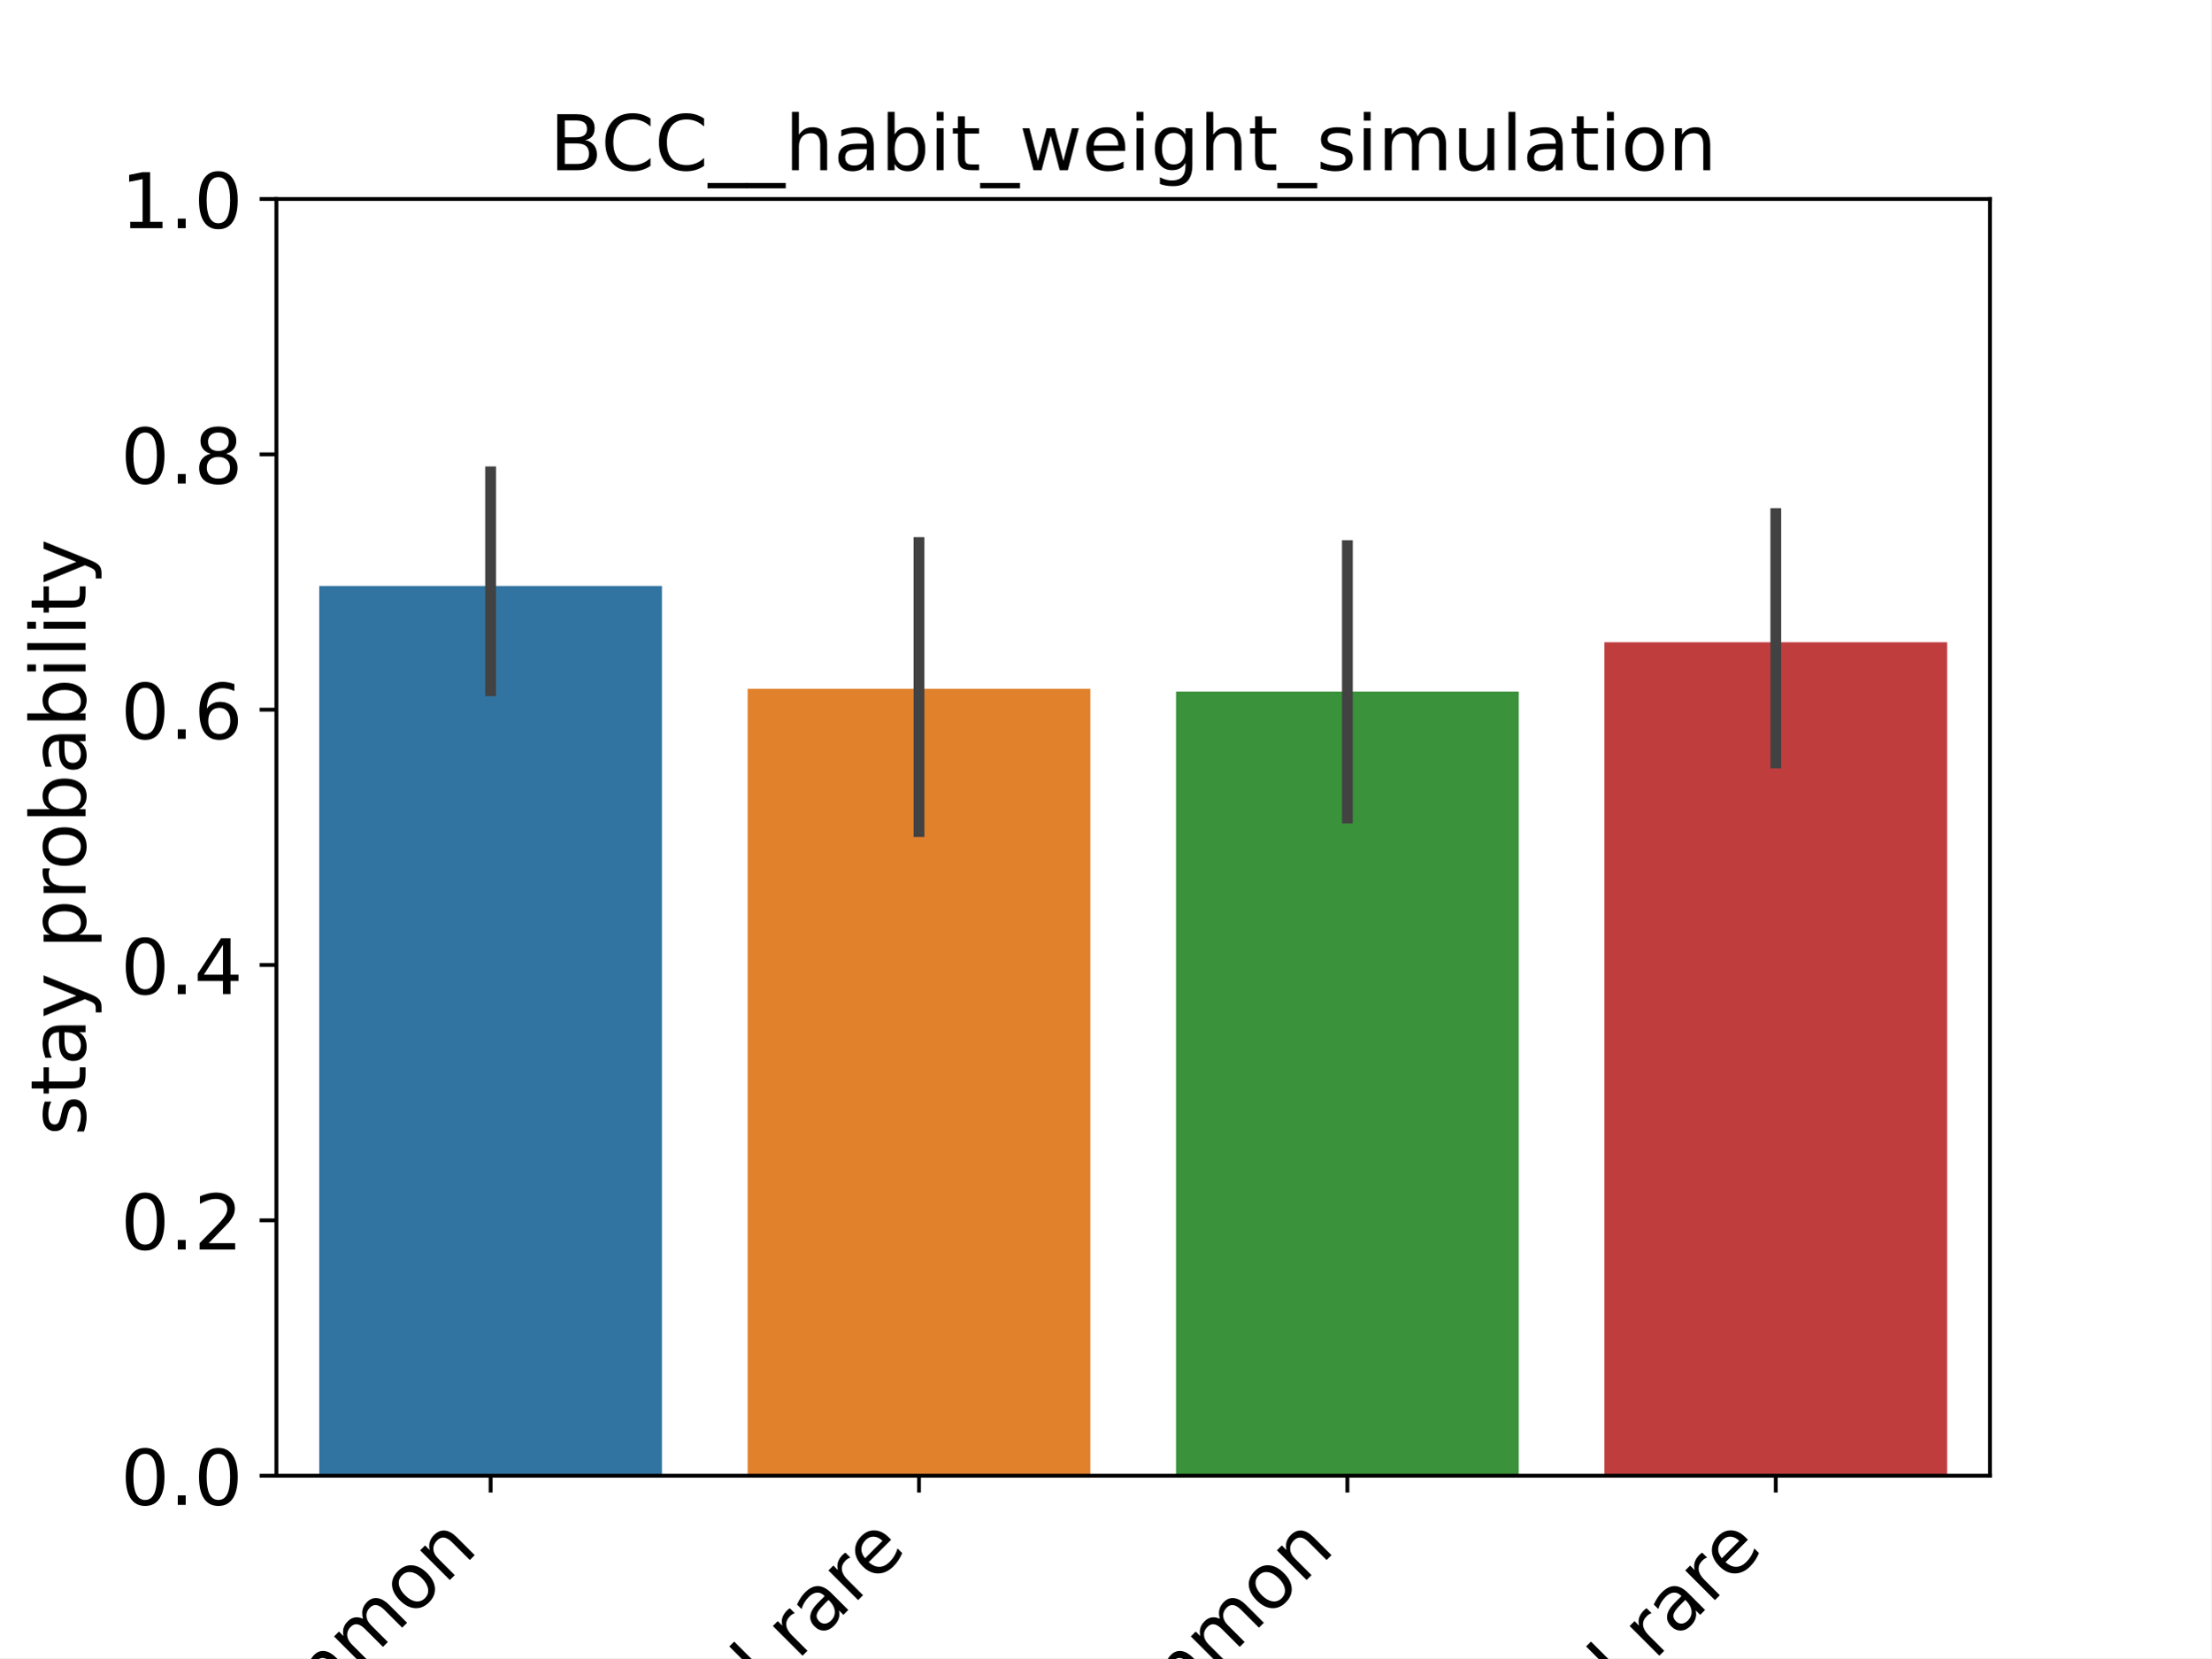
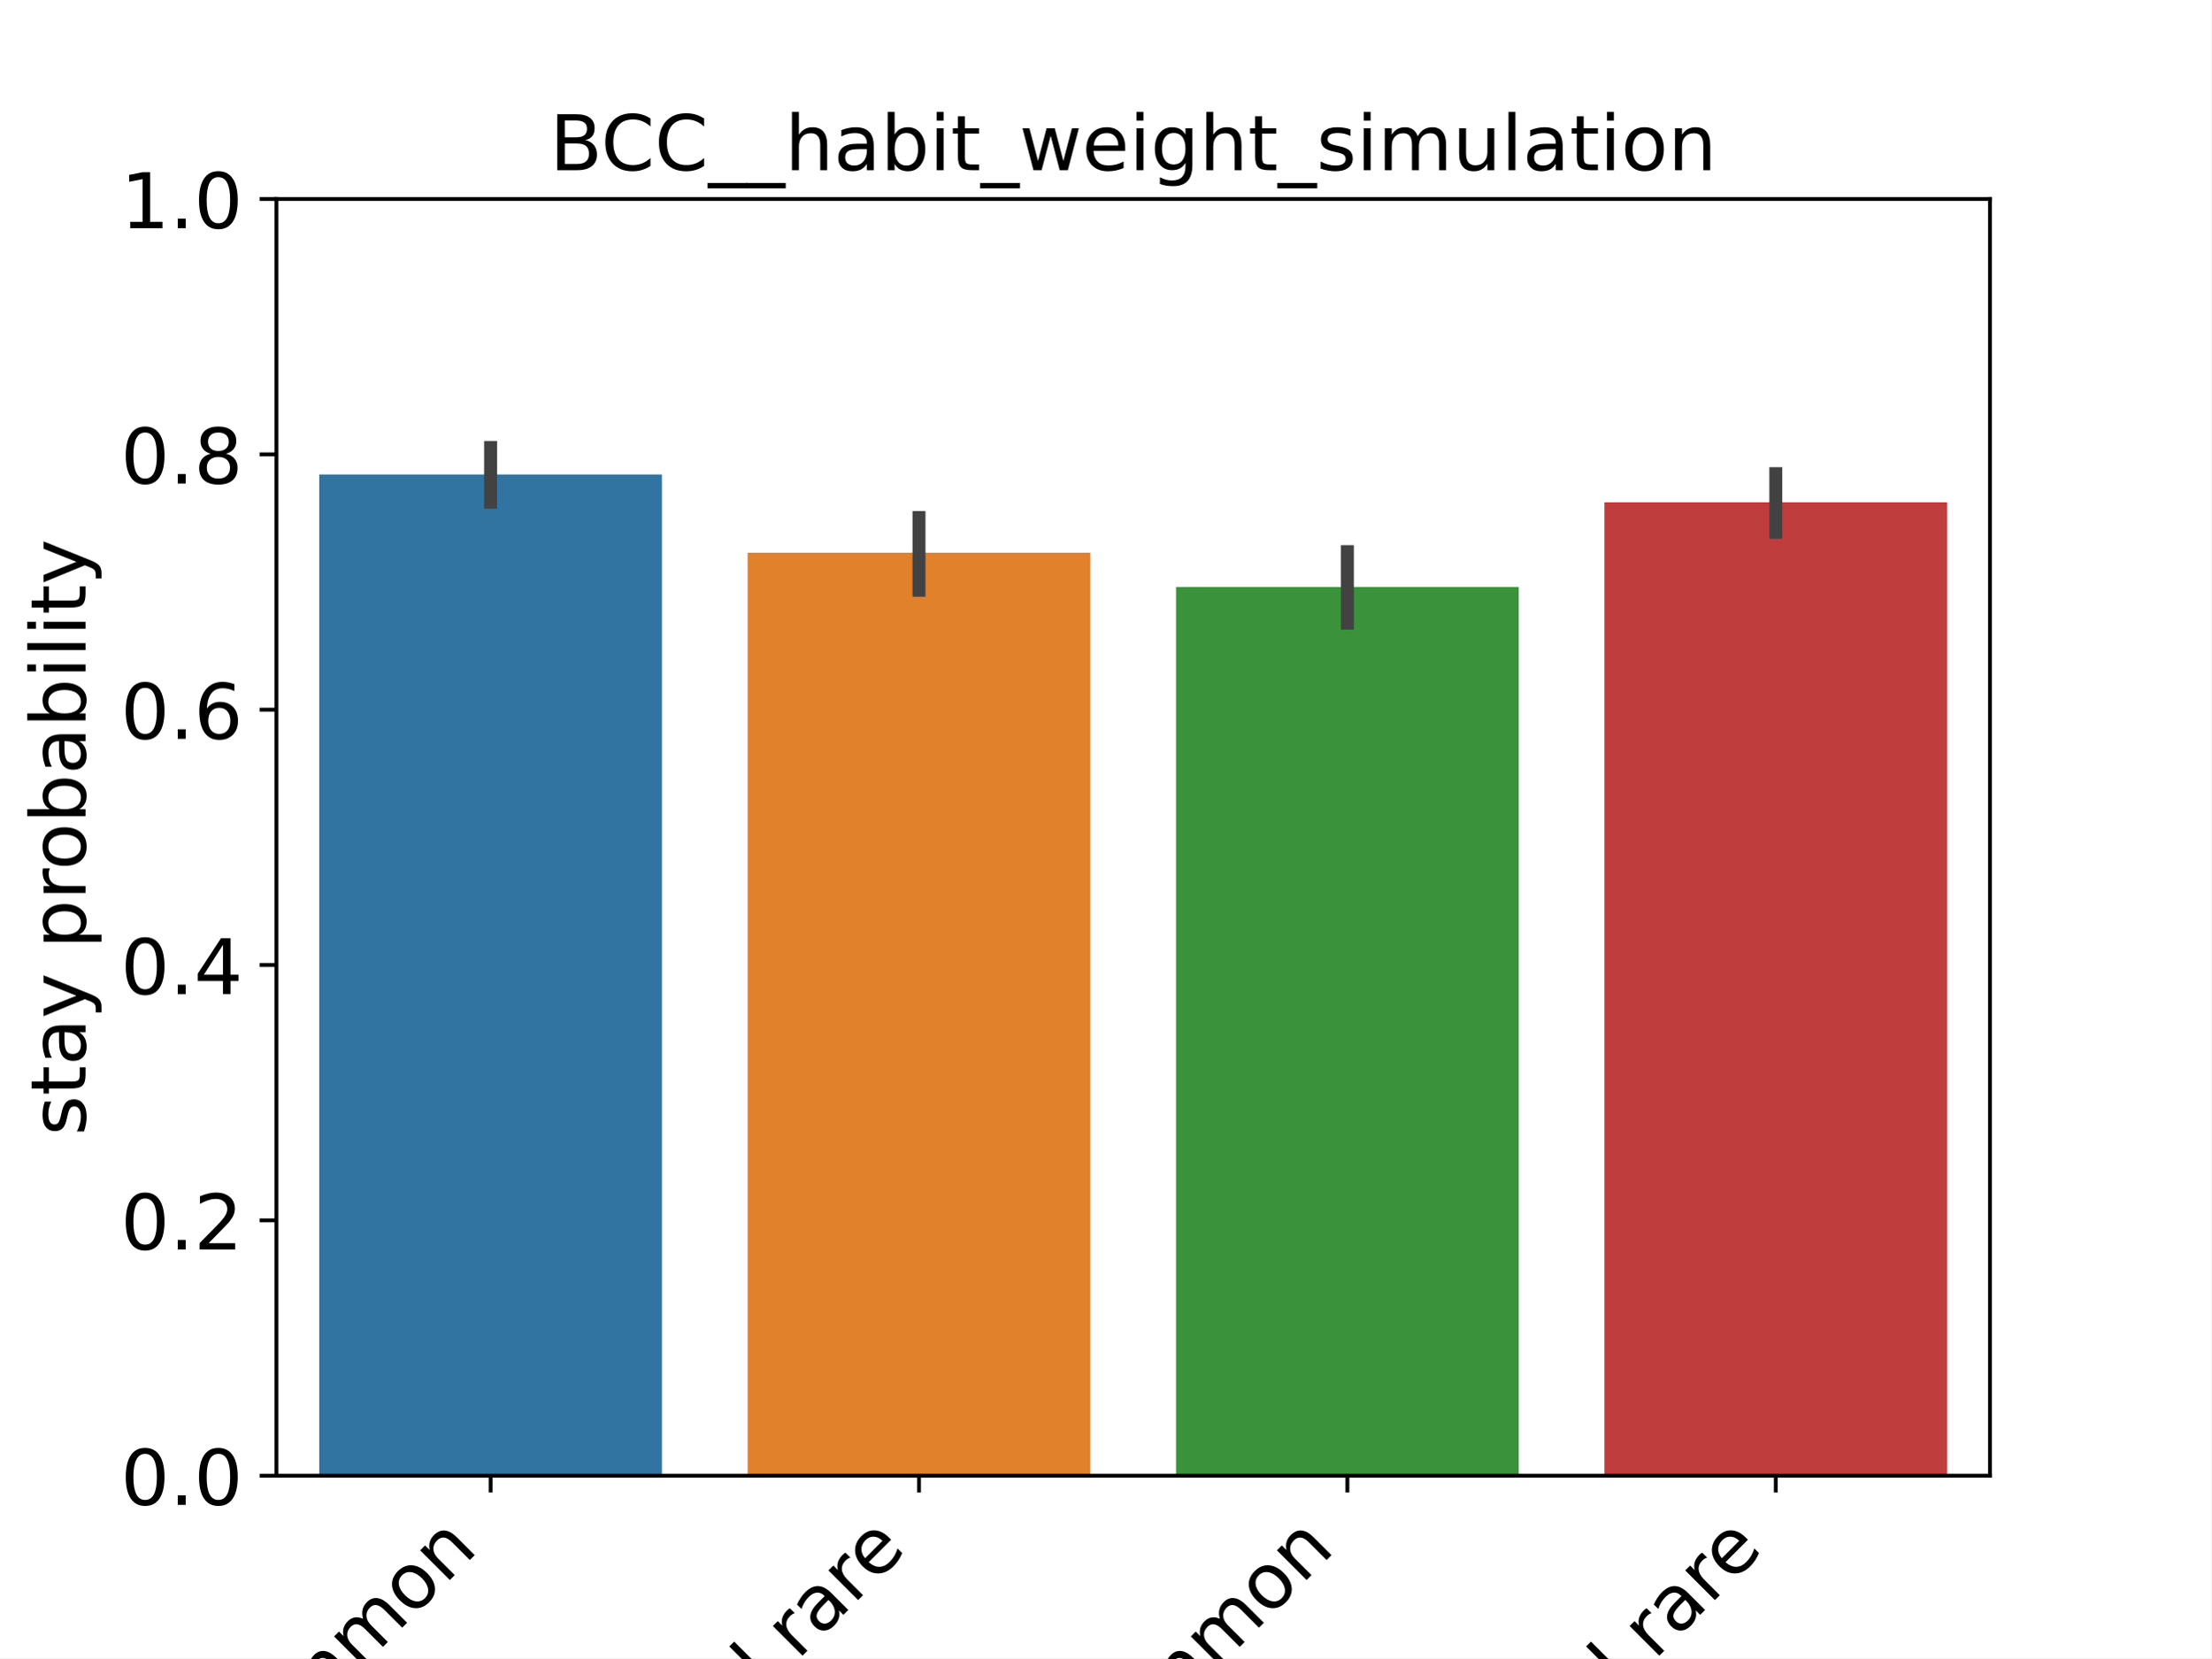
<svg xmlns="http://www.w3.org/2000/svg" xmlns:xlink="http://www.w3.org/1999/xlink" width="460.8pt" height="345.6pt" viewBox="0 0 460.8 345.6" version="1.1">
  <defs>
    <style type="text/css">*{stroke-linejoin: round; stroke-linecap: butt}</style>
  </defs>
  <g id="figure_1">
    <g id="patch_1">
      <path d="M 0 345.6  L 460.8 345.6  L 460.8 0  L 0 0  z " style="fill: #ffffff" />
    </g>
    <g id="axes_1">
      <g id="patch_2">
        <path d="M 57.6 307.584  L 414.72 307.584  L 414.72 41.472  L 57.6 41.472  z " style="fill: #ffffff" />
      </g>
      <g id="patch_3">
-         <path d="M 66.528 307.584  L 137.952 307.584  L 137.952 122.125  L 66.528 122.125  z " clip-path="url(#p1b3d33acd2)" style="fill: #3274a1" />
+         <path d="M 66.528 307.584  L 137.952 307.584  L 137.952 98.895  L 66.528 98.895  z " clip-path="url(#pf31d7a0f5b)" style="fill: #3274a1" />
      </g>
      <g id="patch_4">
-         <path d="M 155.808 307.584  L 227.232 307.584  L 227.232 143.56  L 155.808 143.56  z " clip-path="url(#p1b3d33acd2)" style="fill: #e1812c" />
+         <path d="M 155.808 307.584  L 227.232 307.584  L 227.232 115.204  L 155.808 115.204  z " clip-path="url(#pf31d7a0f5b)" style="fill: #e1812c" />
      </g>
      <g id="patch_5">
-         <path d="M 245.088 307.584  L 316.512 307.584  L 316.512 144.151  L 245.088 144.151  z " clip-path="url(#p1b3d33acd2)" style="fill: #3a923a" />
+         <path d="M 245.088 307.584  L 316.512 307.584  L 316.512 122.345  L 245.088 122.345  z " clip-path="url(#pf31d7a0f5b)" style="fill: #3a923a" />
      </g>
      <g id="patch_6">
-         <path d="M 334.368 307.584  L 405.792 307.584  L 405.792 133.867  L 334.368 133.867  z " clip-path="url(#p1b3d33acd2)" style="fill: #c03d3e" />
+         <path d="M 334.368 307.584  L 405.792 307.584  L 405.792 104.691  L 334.368 104.691  z " clip-path="url(#pf31d7a0f5b)" style="fill: #c03d3e" />
      </g>
      <g id="matplotlib.axis_1">
        <g id="xtick_1">
          <g id="line2d_1">
            <defs>
-               <path id="m534c8f9d16" d="M 0 0  L 0 3.5  " style="stroke: #000000; stroke-width: 0.8" />
+               <path id="mdf9cfd5ad3" d="M 0 0  L 0 3.5  " style="stroke: #000000; stroke-width: 0.8" />
            </defs>
            <g>
-               <use xlink:href="#m534c8f9d16" x="102.24" y="307.584" style="stroke: #000000; stroke-width: 0.8" />
+               <use xlink:href="#mdf9cfd5ad3" x="102.24" y="307.584" style="stroke: #000000; stroke-width: 0.8" />
            </g>
          </g>
          <g id="text_1">
            <g transform="translate(-6.307962 429.3757) rotate(-45) scale(0.16 -0.16)">
              <defs>
                <path id="DejaVuSans-72" d="M 2631 2963  Q 2534 3019 2420 3045  Q 2306 3072 2169 3072  Q 1681 3072 1420 2755  Q 1159 2438 1159 1844  L 1159 0  L 581 0  L 581 3500  L 1159 3500  L 1159 2956  Q 1341 3275 1631 3429  Q 1922 3584 2338 3584  Q 2397 3584 2469 3576  Q 2541 3569 2628 3553  L 2631 2963  z " transform="scale(0.015625)" />
                <path id="DejaVuSans-65" d="M 3597 1894  L 3597 1613  L 953 1613  Q 991 1019 1311 708  Q 1631 397 2203 397  Q 2534 397 2845 478  Q 3156 559 3463 722  L 3463 178  Q 3153 47 2828 -22  Q 2503 -91 2169 -91  Q 1331 -91 842 396  Q 353 884 353 1716  Q 353 2575 817 3079  Q 1281 3584 2069 3584  Q 2775 3584 3186 3129  Q 3597 2675 3597 1894  z M 3022 2063  Q 3016 2534 2758 2815  Q 2500 3097 2075 3097  Q 1594 3097 1305 2825  Q 1016 2553 972 2059  L 3022 2063  z " transform="scale(0.015625)" />
                <path id="DejaVuSans-77" d="M 269 3500  L 844 3500  L 1563 769  L 2278 3500  L 2956 3500  L 3675 769  L 4391 3500  L 4966 3500  L 4050 0  L 3372 0  L 2619 2869  L 1863 0  L 1184 0  L 269 3500  z " transform="scale(0.015625)" />
                <path id="DejaVuSans-61" d="M 2194 1759  Q 1497 1759 1228 1600  Q 959 1441 959 1056  Q 959 750 1161 570  Q 1363 391 1709 391  Q 2188 391 2477 730  Q 2766 1069 2766 1631  L 2766 1759  L 2194 1759  z M 3341 1997  L 3341 0  L 2766 0  L 2766 531  Q 2569 213 2275 61  Q 1981 -91 1556 -91  Q 1019 -91 701 211  Q 384 513 384 1019  Q 384 1609 779 1909  Q 1175 2209 1959 2209  L 2766 2209  L 2766 2266  Q 2766 2663 2505 2880  Q 2244 3097 1772 3097  Q 1472 3097 1187 3025  Q 903 2953 641 2809  L 641 3341  Q 956 3463 1253 3523  Q 1550 3584 1831 3584  Q 2591 3584 2966 3190  Q 3341 2797 3341 1997  z " transform="scale(0.015625)" />
                <path id="DejaVuSans-64" d="M 2906 2969  L 2906 4863  L 3481 4863  L 3481 0  L 2906 0  L 2906 525  Q 2725 213 2448 61  Q 2172 -91 1784 -91  Q 1150 -91 751 415  Q 353 922 353 1747  Q 353 2572 751 3078  Q 1150 3584 1784 3584  Q 2172 3584 2448 3432  Q 2725 3281 2906 2969  z M 947 1747  Q 947 1113 1208 752  Q 1469 391 1925 391  Q 2381 391 2643 752  Q 2906 1113 2906 1747  Q 2906 2381 2643 2742  Q 2381 3103 1925 3103  Q 1469 3103 1208 2742  Q 947 2381 947 1747  z " transform="scale(0.015625)" />
                <path id="DejaVuSans-20" transform="scale(0.015625)" />
                <path id="DejaVuSans-63" d="M 3122 3366  L 3122 2828  Q 2878 2963 2633 3030  Q 2388 3097 2138 3097  Q 1578 3097 1268 2742  Q 959 2388 959 1747  Q 959 1106 1268 751  Q 1578 397 2138 397  Q 2388 397 2633 464  Q 2878 531 3122 666  L 3122 134  Q 2881 22 2623 -34  Q 2366 -91 2075 -91  Q 1284 -91 818 406  Q 353 903 353 1747  Q 353 2603 823 3093  Q 1294 3584 2113 3584  Q 2378 3584 2631 3529  Q 2884 3475 3122 3366  z " transform="scale(0.015625)" />
                <path id="DejaVuSans-6f" d="M 1959 3097  Q 1497 3097 1228 2736  Q 959 2375 959 1747  Q 959 1119 1226 758  Q 1494 397 1959 397  Q 2419 397 2687 759  Q 2956 1122 2956 1747  Q 2956 2369 2687 2733  Q 2419 3097 1959 3097  z M 1959 3584  Q 2709 3584 3137 3096  Q 3566 2609 3566 1747  Q 3566 888 3137 398  Q 2709 -91 1959 -91  Q 1206 -91 779 398  Q 353 888 353 1747  Q 353 2609 779 3096  Q 1206 3584 1959 3584  z " transform="scale(0.015625)" />
                <path id="DejaVuSans-6d" d="M 3328 2828  Q 3544 3216 3844 3400  Q 4144 3584 4550 3584  Q 5097 3584 5394 3201  Q 5691 2819 5691 2113  L 5691 0  L 5113 0  L 5113 2094  Q 5113 2597 4934 2840  Q 4756 3084 4391 3084  Q 3944 3084 3684 2787  Q 3425 2491 3425 1978  L 3425 0  L 2847 0  L 2847 2094  Q 2847 2600 2669 2842  Q 2491 3084 2119 3084  Q 1678 3084 1418 2786  Q 1159 2488 1159 1978  L 1159 0  L 581 0  L 581 3500  L 1159 3500  L 1159 2956  Q 1356 3278 1631 3431  Q 1906 3584 2284 3584  Q 2666 3584 2933 3390  Q 3200 3197 3328 2828  z " transform="scale(0.015625)" />
                <path id="DejaVuSans-6e" d="M 3513 2113  L 3513 0  L 2938 0  L 2938 2094  Q 2938 2591 2744 2837  Q 2550 3084 2163 3084  Q 1697 3084 1428 2787  Q 1159 2491 1159 1978  L 1159 0  L 581 0  L 581 3500  L 1159 3500  L 1159 2956  Q 1366 3272 1645 3428  Q 1925 3584 2291 3584  Q 2894 3584 3203 3211  Q 3513 2838 3513 2113  z " transform="scale(0.015625)" />
              </defs>
              <use xlink:href="#DejaVuSans-72" />
              <use xlink:href="#DejaVuSans-65" x="38.863" />
              <use xlink:href="#DejaVuSans-77" x="100.387" />
              <use xlink:href="#DejaVuSans-61" x="182.174" />
              <use xlink:href="#DejaVuSans-72" x="243.453" />
              <use xlink:href="#DejaVuSans-64" x="282.816" />
              <use xlink:href="#DejaVuSans-65" x="346.293" />
              <use xlink:href="#DejaVuSans-64" x="407.816" />
              <use xlink:href="#DejaVuSans-20" x="471.293" />
              <use xlink:href="#DejaVuSans-63" x="503.08" />
              <use xlink:href="#DejaVuSans-6f" x="558.061" />
              <use xlink:href="#DejaVuSans-6d" x="619.242" />
              <use xlink:href="#DejaVuSans-6d" x="716.654" />
              <use xlink:href="#DejaVuSans-6f" x="814.066" />
              <use xlink:href="#DejaVuSans-6e" x="875.248" />
            </g>
          </g>
        </g>
        <g id="xtick_2">
          <g id="line2d_2">
            <g>
-               <use xlink:href="#m534c8f9d16" x="191.52" y="307.584" style="stroke: #000000; stroke-width: 0.8" />
+               <use xlink:href="#mdf9cfd5ad3" x="191.52" y="307.584" style="stroke: #000000; stroke-width: 0.8" />
            </g>
          </g>
          <g id="text_2">
            <g transform="translate(109.3065 403.0413) rotate(-45) scale(0.16 -0.16)">
              <use xlink:href="#DejaVuSans-72" />
              <use xlink:href="#DejaVuSans-65" x="38.863" />
              <use xlink:href="#DejaVuSans-77" x="100.387" />
              <use xlink:href="#DejaVuSans-61" x="182.174" />
              <use xlink:href="#DejaVuSans-72" x="243.453" />
              <use xlink:href="#DejaVuSans-64" x="282.816" />
              <use xlink:href="#DejaVuSans-65" x="346.293" />
              <use xlink:href="#DejaVuSans-64" x="407.816" />
              <use xlink:href="#DejaVuSans-20" x="471.293" />
              <use xlink:href="#DejaVuSans-72" x="503.08" />
              <use xlink:href="#DejaVuSans-61" x="544.193" />
              <use xlink:href="#DejaVuSans-72" x="605.473" />
              <use xlink:href="#DejaVuSans-65" x="644.336" />
            </g>
          </g>
        </g>
        <g id="xtick_3">
          <g id="line2d_3">
            <g>
-               <use xlink:href="#m534c8f9d16" x="280.8" y="307.584" style="stroke: #000000; stroke-width: 0.8" />
+               <use xlink:href="#mdf9cfd5ad3" x="280.8" y="307.584" style="stroke: #000000; stroke-width: 0.8" />
            </g>
          </g>
          <g id="text_3">
            <g transform="translate(157.9119 443.7158) rotate(-45) scale(0.16 -0.16)">
              <defs>
                <path id="DejaVuSans-75" d="M 544 1381  L 544 3500  L 1119 3500  L 1119 1403  Q 1119 906 1312 657  Q 1506 409 1894 409  Q 2359 409 2629 706  Q 2900 1003 2900 1516  L 2900 3500  L 3475 3500  L 3475 0  L 2900 0  L 2900 538  Q 2691 219 2414 64  Q 2138 -91 1772 -91  Q 1169 -91 856 284  Q 544 659 544 1381  z M 1991 3584  L 1991 3584  z " transform="scale(0.015625)" />
              </defs>
              <use xlink:href="#DejaVuSans-75" />
              <use xlink:href="#DejaVuSans-6e" x="63.379" />
              <use xlink:href="#DejaVuSans-72" x="126.758" />
              <use xlink:href="#DejaVuSans-65" x="165.621" />
              <use xlink:href="#DejaVuSans-77" x="227.145" />
              <use xlink:href="#DejaVuSans-61" x="308.932" />
              <use xlink:href="#DejaVuSans-72" x="370.211" />
              <use xlink:href="#DejaVuSans-64" x="409.574" />
              <use xlink:href="#DejaVuSans-65" x="473.051" />
              <use xlink:href="#DejaVuSans-64" x="534.574" />
              <use xlink:href="#DejaVuSans-20" x="598.051" />
              <use xlink:href="#DejaVuSans-63" x="629.838" />
              <use xlink:href="#DejaVuSans-6f" x="684.818" />
              <use xlink:href="#DejaVuSans-6d" x="746" />
              <use xlink:href="#DejaVuSans-6d" x="843.412" />
              <use xlink:href="#DejaVuSans-6f" x="940.824" />
              <use xlink:href="#DejaVuSans-6e" x="1002.006" />
            </g>
          </g>
        </g>
        <g id="xtick_4">
          <g id="line2d_4">
            <g>
-               <use xlink:href="#m534c8f9d16" x="370.08" y="307.584" style="stroke: #000000; stroke-width: 0.8" />
+               <use xlink:href="#mdf9cfd5ad3" x="370.08" y="307.584" style="stroke: #000000; stroke-width: 0.8" />
            </g>
          </g>
          <g id="text_4">
            <g transform="translate(273.5263 417.3814) rotate(-45) scale(0.16 -0.16)">
              <use xlink:href="#DejaVuSans-75" />
              <use xlink:href="#DejaVuSans-6e" x="63.379" />
              <use xlink:href="#DejaVuSans-72" x="126.758" />
              <use xlink:href="#DejaVuSans-65" x="165.621" />
              <use xlink:href="#DejaVuSans-77" x="227.145" />
              <use xlink:href="#DejaVuSans-61" x="308.932" />
              <use xlink:href="#DejaVuSans-72" x="370.211" />
              <use xlink:href="#DejaVuSans-64" x="409.574" />
              <use xlink:href="#DejaVuSans-65" x="473.051" />
              <use xlink:href="#DejaVuSans-64" x="534.574" />
              <use xlink:href="#DejaVuSans-20" x="598.051" />
              <use xlink:href="#DejaVuSans-72" x="629.838" />
              <use xlink:href="#DejaVuSans-61" x="670.951" />
              <use xlink:href="#DejaVuSans-72" x="732.23" />
              <use xlink:href="#DejaVuSans-65" x="771.094" />
            </g>
          </g>
        </g>
      </g>
      <g id="matplotlib.axis_2">
        <g id="ytick_1">
          <g id="line2d_5">
            <defs>
-               <path id="md7d77cb2a4" d="M 0 0  L -3.5 0  " style="stroke: #000000; stroke-width: 0.8" />
+               <path id="mb1b64d089e" d="M 0 0  L -3.5 0  " style="stroke: #000000; stroke-width: 0.8" />
            </defs>
            <g>
-               <use xlink:href="#md7d77cb2a4" x="57.6" y="307.584" style="stroke: #000000; stroke-width: 0.8" />
+               <use xlink:href="#mb1b64d089e" x="57.6" y="307.584" style="stroke: #000000; stroke-width: 0.8" />
            </g>
          </g>
          <g id="text_5">
            <g transform="translate(25.155 313.6628) scale(0.16 -0.16)">
              <defs>
                <path id="DejaVuSans-30" d="M 2034 4250  Q 1547 4250 1301 3770  Q 1056 3291 1056 2328  Q 1056 1369 1301 889  Q 1547 409 2034 409  Q 2525 409 2770 889  Q 3016 1369 3016 2328  Q 3016 3291 2770 3770  Q 2525 4250 2034 4250  z M 2034 4750  Q 2819 4750 3233 4129  Q 3647 3509 3647 2328  Q 3647 1150 3233 529  Q 2819 -91 2034 -91  Q 1250 -91 836 529  Q 422 1150 422 2328  Q 422 3509 836 4129  Q 1250 4750 2034 4750  z " transform="scale(0.015625)" />
                <path id="DejaVuSans-2e" d="M 684 794  L 1344 794  L 1344 0  L 684 0  L 684 794  z " transform="scale(0.015625)" />
              </defs>
              <use xlink:href="#DejaVuSans-30" />
              <use xlink:href="#DejaVuSans-2e" x="63.623" />
              <use xlink:href="#DejaVuSans-30" x="95.41" />
            </g>
          </g>
        </g>
        <g id="ytick_2">
          <g id="line2d_6">
            <g>
-               <use xlink:href="#md7d77cb2a4" x="57.6" y="254.362" style="stroke: #000000; stroke-width: 0.8" />
+               <use xlink:href="#mb1b64d089e" x="57.6" y="254.362" style="stroke: #000000; stroke-width: 0.8" />
            </g>
          </g>
          <g id="text_6">
            <g transform="translate(25.155 260.4403) scale(0.16 -0.16)">
              <defs>
                <path id="DejaVuSans-32" d="M 1228 531  L 3431 531  L 3431 0  L 469 0  L 469 531  Q 828 903 1448 1529  Q 2069 2156 2228 2338  Q 2531 2678 2651 2914  Q 2772 3150 2772 3378  Q 2772 3750 2511 3984  Q 2250 4219 1831 4219  Q 1534 4219 1204 4116  Q 875 4013 500 3803  L 500 4441  Q 881 4594 1212 4672  Q 1544 4750 1819 4750  Q 2544 4750 2975 4387  Q 3406 4025 3406 3419  Q 3406 3131 3298 2873  Q 3191 2616 2906 2266  Q 2828 2175 2409 1742  Q 1991 1309 1228 531  z " transform="scale(0.015625)" />
              </defs>
              <use xlink:href="#DejaVuSans-30" />
              <use xlink:href="#DejaVuSans-2e" x="63.623" />
              <use xlink:href="#DejaVuSans-32" x="95.41" />
            </g>
          </g>
        </g>
        <g id="ytick_3">
          <g id="line2d_7">
            <g>
-               <use xlink:href="#md7d77cb2a4" x="57.6" y="201.139" style="stroke: #000000; stroke-width: 0.8" />
+               <use xlink:href="#mb1b64d089e" x="57.6" y="201.139" style="stroke: #000000; stroke-width: 0.8" />
            </g>
          </g>
          <g id="text_7">
            <g transform="translate(25.155 207.2179) scale(0.16 -0.16)">
              <defs>
                <path id="DejaVuSans-34" d="M 2419 4116  L 825 1625  L 2419 1625  L 2419 4116  z M 2253 4666  L 3047 4666  L 3047 1625  L 3713 1625  L 3713 1100  L 3047 1100  L 3047 0  L 2419 0  L 2419 1100  L 313 1100  L 313 1709  L 2253 4666  z " transform="scale(0.015625)" />
              </defs>
              <use xlink:href="#DejaVuSans-30" />
              <use xlink:href="#DejaVuSans-2e" x="63.623" />
              <use xlink:href="#DejaVuSans-34" x="95.41" />
            </g>
          </g>
        </g>
        <g id="ytick_4">
          <g id="line2d_8">
            <g>
-               <use xlink:href="#md7d77cb2a4" x="57.6" y="147.917" style="stroke: #000000; stroke-width: 0.8" />
+               <use xlink:href="#mb1b64d089e" x="57.6" y="147.917" style="stroke: #000000; stroke-width: 0.8" />
            </g>
          </g>
          <g id="text_8">
            <g transform="translate(25.155 153.9955) scale(0.16 -0.16)">
              <defs>
                <path id="DejaVuSans-36" d="M 2113 2584  Q 1688 2584 1439 2293  Q 1191 2003 1191 1497  Q 1191 994 1439 701  Q 1688 409 2113 409  Q 2538 409 2786 701  Q 3034 994 3034 1497  Q 3034 2003 2786 2293  Q 2538 2584 2113 2584  z M 3366 4563  L 3366 3988  Q 3128 4100 2886 4159  Q 2644 4219 2406 4219  Q 1781 4219 1451 3797  Q 1122 3375 1075 2522  Q 1259 2794 1537 2939  Q 1816 3084 2150 3084  Q 2853 3084 3261 2657  Q 3669 2231 3669 1497  Q 3669 778 3244 343  Q 2819 -91 2113 -91  Q 1303 -91 875 529  Q 447 1150 447 2328  Q 447 3434 972 4092  Q 1497 4750 2381 4750  Q 2619 4750 2861 4703  Q 3103 4656 3366 4563  z " transform="scale(0.015625)" />
              </defs>
              <use xlink:href="#DejaVuSans-30" />
              <use xlink:href="#DejaVuSans-2e" x="63.623" />
              <use xlink:href="#DejaVuSans-36" x="95.41" />
            </g>
          </g>
        </g>
        <g id="ytick_5">
          <g id="line2d_9">
            <g>
-               <use xlink:href="#md7d77cb2a4" x="57.6" y="94.694" style="stroke: #000000; stroke-width: 0.8" />
+               <use xlink:href="#mb1b64d089e" x="57.6" y="94.694" style="stroke: #000000; stroke-width: 0.8" />
            </g>
          </g>
          <g id="text_9">
            <g transform="translate(25.155 100.7731) scale(0.16 -0.16)">
              <defs>
                <path id="DejaVuSans-38" d="M 2034 2216  Q 1584 2216 1326 1975  Q 1069 1734 1069 1313  Q 1069 891 1326 650  Q 1584 409 2034 409  Q 2484 409 2743 651  Q 3003 894 3003 1313  Q 3003 1734 2745 1975  Q 2488 2216 2034 2216  z M 1403 2484  Q 997 2584 770 2862  Q 544 3141 544 3541  Q 544 4100 942 4425  Q 1341 4750 2034 4750  Q 2731 4750 3128 4425  Q 3525 4100 3525 3541  Q 3525 3141 3298 2862  Q 3072 2584 2669 2484  Q 3125 2378 3379 2068  Q 3634 1759 3634 1313  Q 3634 634 3220 271  Q 2806 -91 2034 -91  Q 1263 -91 848 271  Q 434 634 434 1313  Q 434 1759 690 2068  Q 947 2378 1403 2484  z M 1172 3481  Q 1172 3119 1398 2916  Q 1625 2713 2034 2713  Q 2441 2713 2670 2916  Q 2900 3119 2900 3481  Q 2900 3844 2670 4047  Q 2441 4250 2034 4250  Q 1625 4250 1398 4047  Q 1172 3844 1172 3481  z " transform="scale(0.015625)" />
              </defs>
              <use xlink:href="#DejaVuSans-30" />
              <use xlink:href="#DejaVuSans-2e" x="63.623" />
              <use xlink:href="#DejaVuSans-38" x="95.41" />
            </g>
          </g>
        </g>
        <g id="ytick_6">
          <g id="line2d_10">
            <g>
-               <use xlink:href="#md7d77cb2a4" x="57.6" y="41.472" style="stroke: #000000; stroke-width: 0.8" />
+               <use xlink:href="#mb1b64d089e" x="57.6" y="41.472" style="stroke: #000000; stroke-width: 0.8" />
            </g>
          </g>
          <g id="text_10">
            <g transform="translate(25.155 47.55075) scale(0.16 -0.16)">
              <defs>
                <path id="DejaVuSans-31" d="M 794 531  L 1825 531  L 1825 4091  L 703 3866  L 703 4441  L 1819 4666  L 2450 4666  L 2450 531  L 3481 531  L 3481 0  L 794 0  L 794 531  z " transform="scale(0.015625)" />
              </defs>
              <use xlink:href="#DejaVuSans-31" />
              <use xlink:href="#DejaVuSans-2e" x="63.623" />
              <use xlink:href="#DejaVuSans-30" x="95.41" />
            </g>
          </g>
        </g>
        <g id="text_11">
          <g transform="translate(17.8275 236.693) rotate(-90) scale(0.16 -0.16)">
            <defs>
              <path id="DejaVuSans-73" d="M 2834 3397  L 2834 2853  Q 2591 2978 2328 3040  Q 2066 3103 1784 3103  Q 1356 3103 1142 2972  Q 928 2841 928 2578  Q 928 2378 1081 2264  Q 1234 2150 1697 2047  L 1894 2003  Q 2506 1872 2764 1633  Q 3022 1394 3022 966  Q 3022 478 2636 193  Q 2250 -91 1575 -91  Q 1294 -91 989 -36  Q 684 19 347 128  L 347 722  Q 666 556 975 473  Q 1284 391 1588 391  Q 1994 391 2212 530  Q 2431 669 2431 922  Q 2431 1156 2273 1281  Q 2116 1406 1581 1522  L 1381 1569  Q 847 1681 609 1914  Q 372 2147 372 2553  Q 372 3047 722 3315  Q 1072 3584 1716 3584  Q 2034 3584 2315 3537  Q 2597 3491 2834 3397  z " transform="scale(0.015625)" />
              <path id="DejaVuSans-74" d="M 1172 4494  L 1172 3500  L 2356 3500  L 2356 3053  L 1172 3053  L 1172 1153  Q 1172 725 1289 603  Q 1406 481 1766 481  L 2356 481  L 2356 0  L 1766 0  Q 1100 0 847 248  Q 594 497 594 1153  L 594 3053  L 172 3053  L 172 3500  L 594 3500  L 594 4494  L 1172 4494  z " transform="scale(0.015625)" />
              <path id="DejaVuSans-79" d="M 2059 -325  Q 1816 -950 1584 -1140  Q 1353 -1331 966 -1331  L 506 -1331  L 506 -850  L 844 -850  Q 1081 -850 1212 -737  Q 1344 -625 1503 -206  L 1606 56  L 191 3500  L 800 3500  L 1894 763  L 2988 3500  L 3597 3500  L 2059 -325  z " transform="scale(0.015625)" />
              <path id="DejaVuSans-70" d="M 1159 525  L 1159 -1331  L 581 -1331  L 581 3500  L 1159 3500  L 1159 2969  Q 1341 3281 1617 3432  Q 1894 3584 2278 3584  Q 2916 3584 3314 3078  Q 3713 2572 3713 1747  Q 3713 922 3314 415  Q 2916 -91 2278 -91  Q 1894 -91 1617 61  Q 1341 213 1159 525  z M 3116 1747  Q 3116 2381 2855 2742  Q 2594 3103 2138 3103  Q 1681 3103 1420 2742  Q 1159 2381 1159 1747  Q 1159 1113 1420 752  Q 1681 391 2138 391  Q 2594 391 2855 752  Q 3116 1113 3116 1747  z " transform="scale(0.015625)" />
              <path id="DejaVuSans-62" d="M 3116 1747  Q 3116 2381 2855 2742  Q 2594 3103 2138 3103  Q 1681 3103 1420 2742  Q 1159 2381 1159 1747  Q 1159 1113 1420 752  Q 1681 391 2138 391  Q 2594 391 2855 752  Q 3116 1113 3116 1747  z M 1159 2969  Q 1341 3281 1617 3432  Q 1894 3584 2278 3584  Q 2916 3584 3314 3078  Q 3713 2572 3713 1747  Q 3713 922 3314 415  Q 2916 -91 2278 -91  Q 1894 -91 1617 61  Q 1341 213 1159 525  L 1159 0  L 581 0  L 581 4863  L 1159 4863  L 1159 2969  z " transform="scale(0.015625)" />
              <path id="DejaVuSans-69" d="M 603 3500  L 1178 3500  L 1178 0  L 603 0  L 603 3500  z M 603 4863  L 1178 4863  L 1178 4134  L 603 4134  L 603 4863  z " transform="scale(0.015625)" />
              <path id="DejaVuSans-6c" d="M 603 4863  L 1178 4863  L 1178 0  L 603 0  L 603 4863  z " transform="scale(0.015625)" />
            </defs>
            <use xlink:href="#DejaVuSans-73" />
            <use xlink:href="#DejaVuSans-74" x="52.1" />
            <use xlink:href="#DejaVuSans-61" x="91.309" />
            <use xlink:href="#DejaVuSans-79" x="152.588" />
            <use xlink:href="#DejaVuSans-20" x="211.768" />
            <use xlink:href="#DejaVuSans-70" x="243.555" />
            <use xlink:href="#DejaVuSans-72" x="307.031" />
            <use xlink:href="#DejaVuSans-6f" x="345.895" />
            <use xlink:href="#DejaVuSans-62" x="407.076" />
            <use xlink:href="#DejaVuSans-61" x="470.553" />
            <use xlink:href="#DejaVuSans-62" x="531.832" />
            <use xlink:href="#DejaVuSans-69" x="595.309" />
            <use xlink:href="#DejaVuSans-6c" x="623.092" />
            <use xlink:href="#DejaVuSans-69" x="650.875" />
            <use xlink:href="#DejaVuSans-74" x="678.658" />
            <use xlink:href="#DejaVuSans-79" x="717.867" />
          </g>
        </g>
      </g>
      <g id="line2d_11">
-         <path d="M 102.24 143.971  L 102.24 98.344  " clip-path="url(#p1b3d33acd2)" style="fill: none; stroke: #424242; stroke-width: 2.25; stroke-linecap: square" />
+         <path d="M 102.24 104.678  L 102.24 93.269  " clip-path="url(#pf31d7a0f5b)" style="fill: none; stroke: #424242; stroke-width: 2.7; stroke-linecap: square" />
      </g>
      <g id="line2d_12">
-         <path d="M 191.52 173.323  L 191.52 113.081  " clip-path="url(#p1b3d33acd2)" style="fill: none; stroke: #424242; stroke-width: 2.25; stroke-linecap: square" />
+         <path d="M 191.52 123.026  L 191.52 107.862  " clip-path="url(#pf31d7a0f5b)" style="fill: none; stroke: #424242; stroke-width: 2.7; stroke-linecap: square" />
      </g>
      <g id="line2d_13">
-         <path d="M 280.8 170.505  L 280.8 113.72  " clip-path="url(#p1b3d33acd2)" style="fill: none; stroke: #424242; stroke-width: 2.25; stroke-linecap: square" />
+         <path d="M 280.8 129.881  L 280.8 114.972  " clip-path="url(#pf31d7a0f5b)" style="fill: none; stroke: #424242; stroke-width: 2.7; stroke-linecap: square" />
      </g>
      <g id="line2d_14">
-         <path d="M 370.08 159.01  L 370.08 107.038  " clip-path="url(#p1b3d33acd2)" style="fill: none; stroke: #424242; stroke-width: 2.25; stroke-linecap: square" />
+         <path d="M 370.08 110.949  L 370.08 98.723  " clip-path="url(#pf31d7a0f5b)" style="fill: none; stroke: #424242; stroke-width: 2.7; stroke-linecap: square" />
      </g>
      <g id="patch_7">
        <path d="M 57.6 307.584  L 57.6 41.472  " style="fill: none; stroke: #000000; stroke-width: 0.8; stroke-linejoin: miter; stroke-linecap: square" />
      </g>
      <g id="patch_8">
        <path d="M 414.72 307.584  L 414.72 41.472  " style="fill: none; stroke: #000000; stroke-width: 0.8; stroke-linejoin: miter; stroke-linecap: square" />
      </g>
      <g id="patch_9">
        <path d="M 57.6 307.584  L 414.72 307.584  " style="fill: none; stroke: #000000; stroke-width: 0.8; stroke-linejoin: miter; stroke-linecap: square" />
      </g>
      <g id="patch_10">
        <path d="M 57.6 41.472  L 414.72 41.472  " style="fill: none; stroke: #000000; stroke-width: 0.8; stroke-linejoin: miter; stroke-linecap: square" />
      </g>
      <g id="text_12">
        <g transform="translate(114.555 35.472) scale(0.16 -0.16)">
          <defs>
            <path id="DejaVuSans-42" d="M 1259 2228  L 1259 519  L 2272 519  Q 2781 519 3026 730  Q 3272 941 3272 1375  Q 3272 1813 3026 2020  Q 2781 2228 2272 2228  L 1259 2228  z M 1259 4147  L 1259 2741  L 2194 2741  Q 2656 2741 2882 2914  Q 3109 3088 3109 3444  Q 3109 3797 2882 3972  Q 2656 4147 2194 4147  L 1259 4147  z M 628 4666  L 2241 4666  Q 2963 4666 3353 4366  Q 3744 4066 3744 3513  Q 3744 3084 3544 2831  Q 3344 2578 2956 2516  Q 3422 2416 3680 2098  Q 3938 1781 3938 1306  Q 3938 681 3513 340  Q 3088 0 2303 0  L 628 0  L 628 4666  z " transform="scale(0.015625)" />
            <path id="DejaVuSans-43" d="M 4122 4306  L 4122 3641  Q 3803 3938 3442 4084  Q 3081 4231 2675 4231  Q 1875 4231 1450 3742  Q 1025 3253 1025 2328  Q 1025 1406 1450 917  Q 1875 428 2675 428  Q 3081 428 3442 575  Q 3803 722 4122 1019  L 4122 359  Q 3791 134 3420 21  Q 3050 -91 2638 -91  Q 1578 -91 968 557  Q 359 1206 359 2328  Q 359 3453 968 4101  Q 1578 4750 2638 4750  Q 3056 4750 3426 4639  Q 3797 4528 4122 4306  z " transform="scale(0.015625)" />
            <path id="DejaVuSans-5f" d="M 3263 -1063  L 3263 -1509  L -63 -1509  L -63 -1063  L 3263 -1063  z " transform="scale(0.015625)" />
            <path id="DejaVuSans-68" d="M 3513 2113  L 3513 0  L 2938 0  L 2938 2094  Q 2938 2591 2744 2837  Q 2550 3084 2163 3084  Q 1697 3084 1428 2787  Q 1159 2491 1159 1978  L 1159 0  L 581 0  L 581 4863  L 1159 4863  L 1159 2956  Q 1366 3272 1645 3428  Q 1925 3584 2291 3584  Q 2894 3584 3203 3211  Q 3513 2838 3513 2113  z " transform="scale(0.015625)" />
            <path id="DejaVuSans-67" d="M 2906 1791  Q 2906 2416 2648 2759  Q 2391 3103 1925 3103  Q 1463 3103 1205 2759  Q 947 2416 947 1791  Q 947 1169 1205 825  Q 1463 481 1925 481  Q 2391 481 2648 825  Q 2906 1169 2906 1791  z M 3481 434  Q 3481 -459 3084 -895  Q 2688 -1331 1869 -1331  Q 1566 -1331 1297 -1286  Q 1028 -1241 775 -1147  L 775 -588  Q 1028 -725 1275 -790  Q 1522 -856 1778 -856  Q 2344 -856 2625 -561  Q 2906 -266 2906 331  L 2906 616  Q 2728 306 2450 153  Q 2172 0 1784 0  Q 1141 0 747 490  Q 353 981 353 1791  Q 353 2603 747 3093  Q 1141 3584 1784 3584  Q 2172 3584 2450 3431  Q 2728 3278 2906 2969  L 2906 3500  L 3481 3500  L 3481 434  z " transform="scale(0.015625)" />
          </defs>
          <use xlink:href="#DejaVuSans-42" />
          <use xlink:href="#DejaVuSans-43" x="66.854" />
          <use xlink:href="#DejaVuSans-43" x="136.678" />
          <use xlink:href="#DejaVuSans-5f" x="206.502" />
          <use xlink:href="#DejaVuSans-5f" x="256.502" />
          <use xlink:href="#DejaVuSans-68" x="306.502" />
          <use xlink:href="#DejaVuSans-61" x="369.881" />
          <use xlink:href="#DejaVuSans-62" x="431.16" />
          <use xlink:href="#DejaVuSans-69" x="494.637" />
          <use xlink:href="#DejaVuSans-74" x="522.42" />
          <use xlink:href="#DejaVuSans-5f" x="561.629" />
          <use xlink:href="#DejaVuSans-77" x="611.629" />
          <use xlink:href="#DejaVuSans-65" x="693.416" />
          <use xlink:href="#DejaVuSans-69" x="754.939" />
          <use xlink:href="#DejaVuSans-67" x="782.723" />
          <use xlink:href="#DejaVuSans-68" x="846.199" />
          <use xlink:href="#DejaVuSans-74" x="909.578" />
          <use xlink:href="#DejaVuSans-5f" x="948.787" />
          <use xlink:href="#DejaVuSans-73" x="998.787" />
          <use xlink:href="#DejaVuSans-69" x="1050.887" />
          <use xlink:href="#DejaVuSans-6d" x="1078.67" />
          <use xlink:href="#DejaVuSans-75" x="1176.082" />
          <use xlink:href="#DejaVuSans-6c" x="1239.461" />
          <use xlink:href="#DejaVuSans-61" x="1267.244" />
          <use xlink:href="#DejaVuSans-74" x="1328.523" />
          <use xlink:href="#DejaVuSans-69" x="1367.732" />
          <use xlink:href="#DejaVuSans-6f" x="1395.516" />
          <use xlink:href="#DejaVuSans-6e" x="1456.697" />
        </g>
      </g>
    </g>
  </g>
  <defs>
-     <clipPath id="p1b3d33acd2">
+     <clipPath id="pf31d7a0f5b">
      <rect x="57.6" y="41.472" width="357.12" height="266.112" />
    </clipPath>
  </defs>
</svg>
